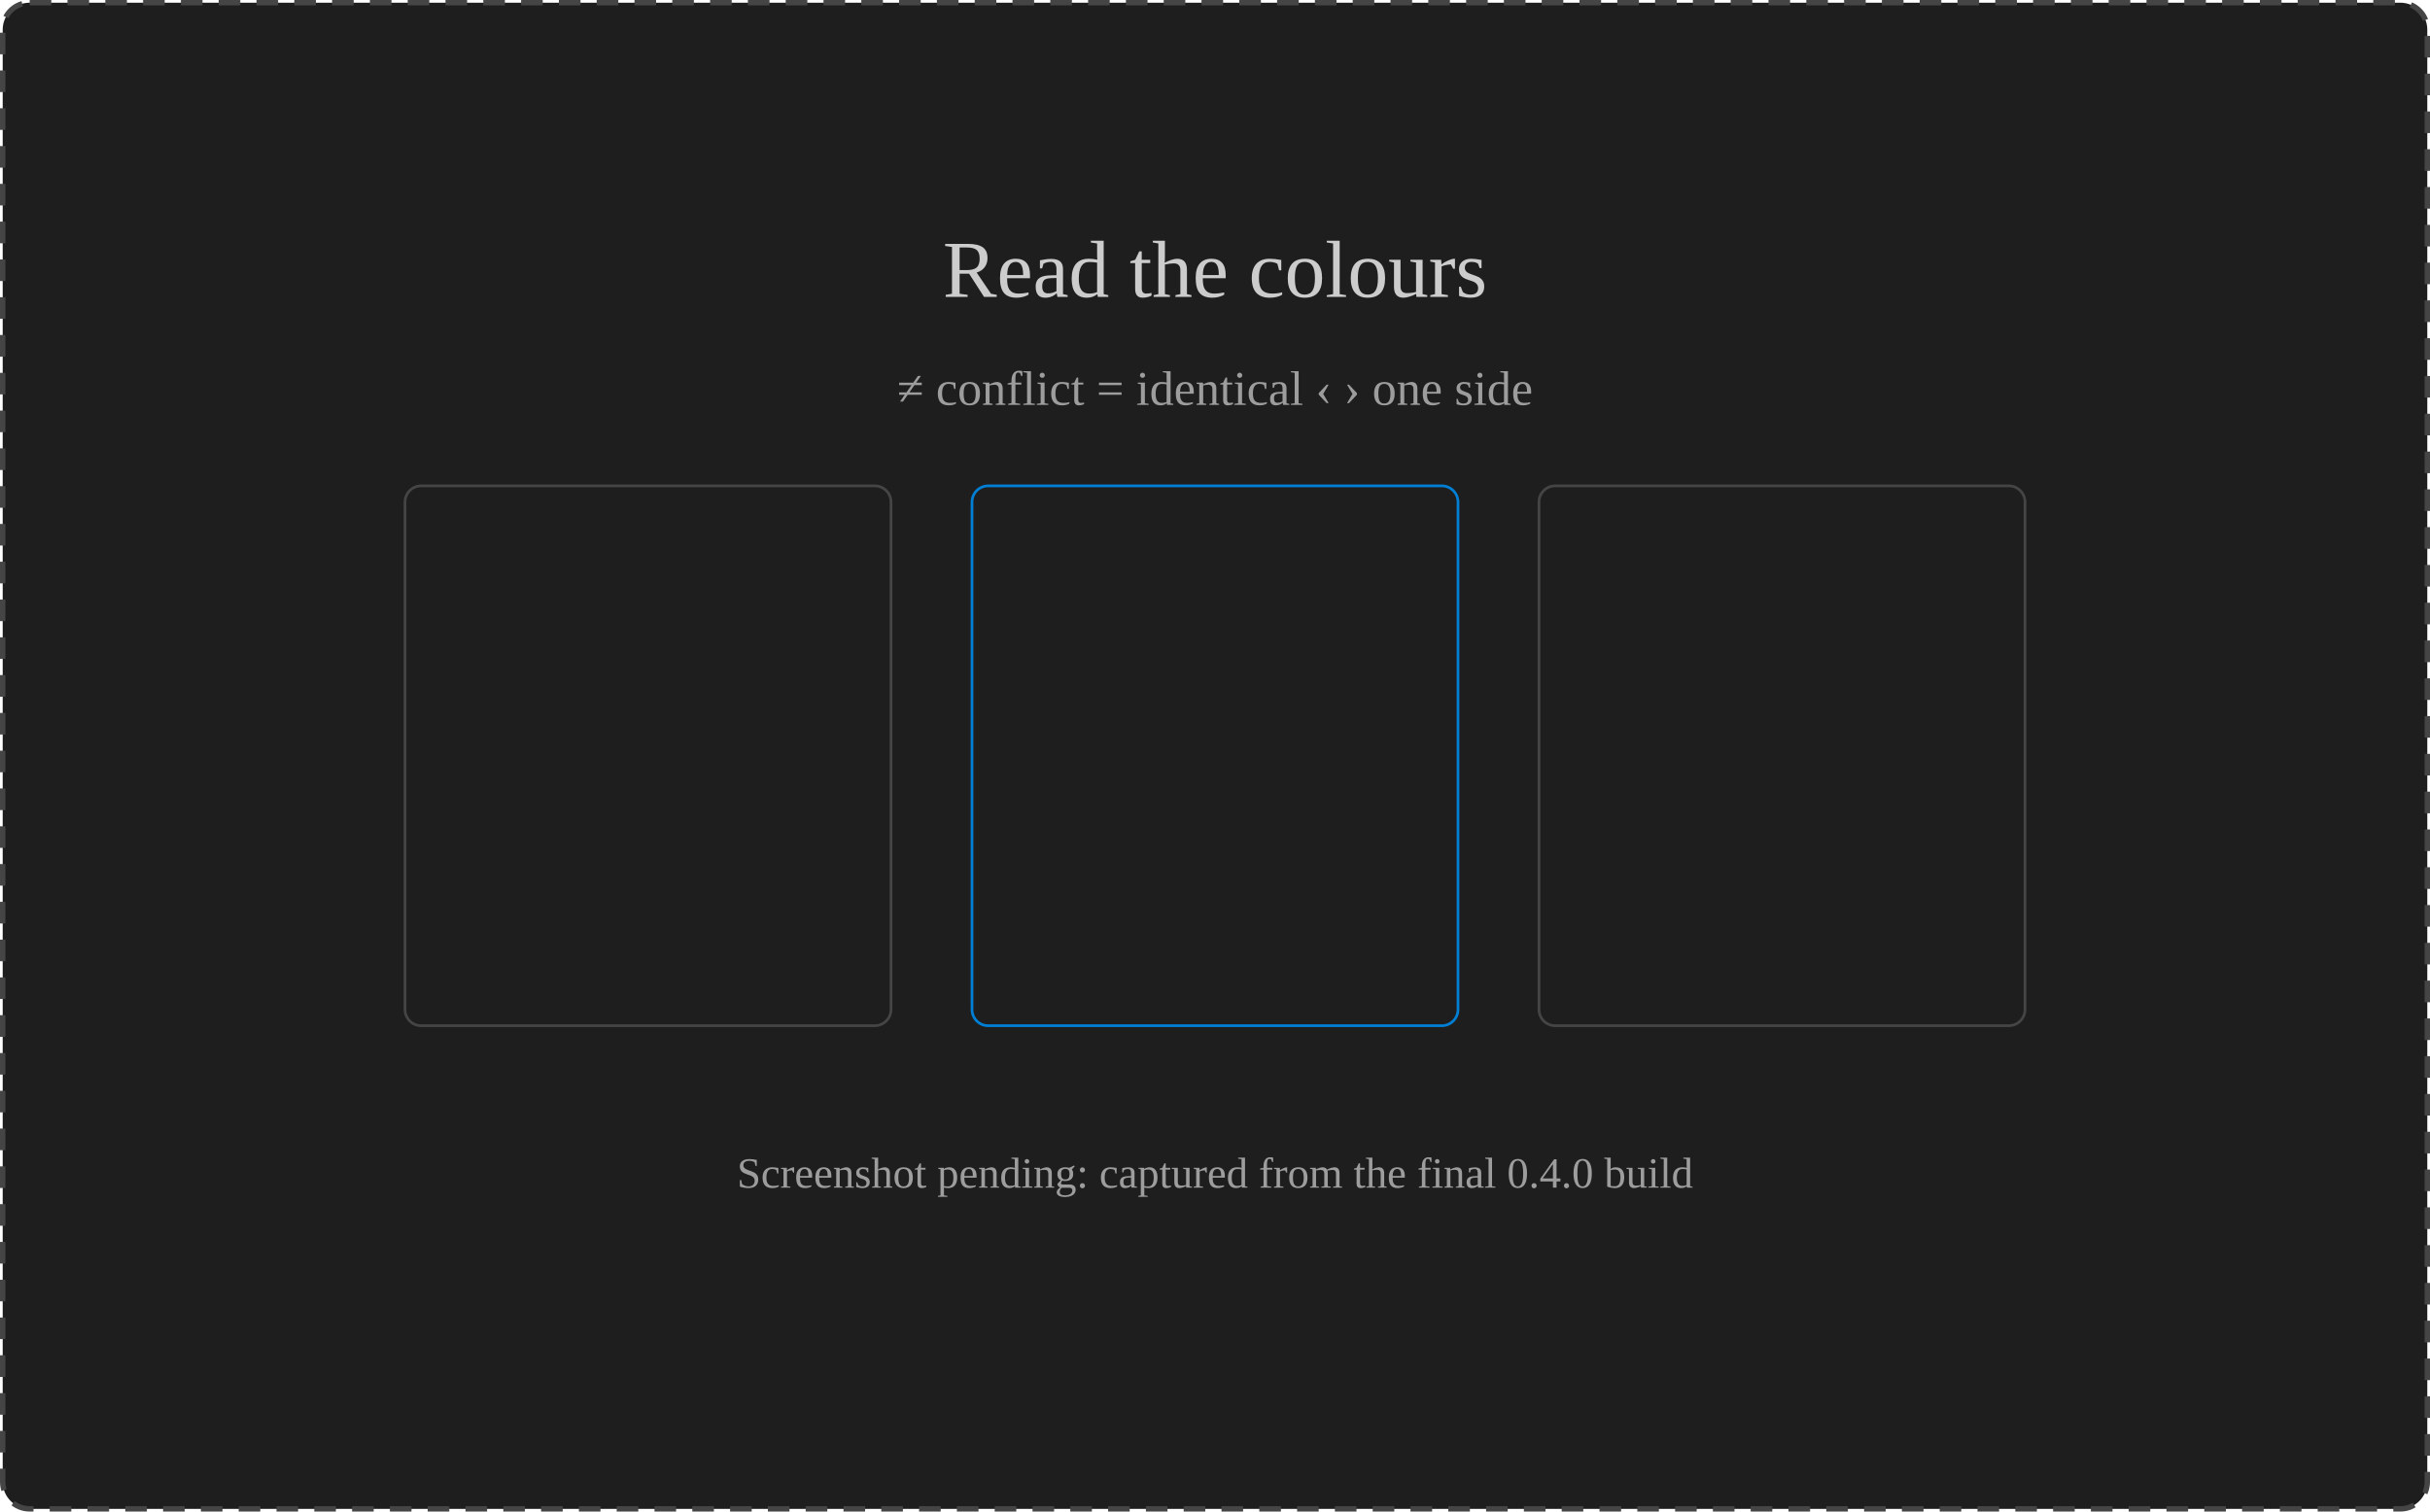
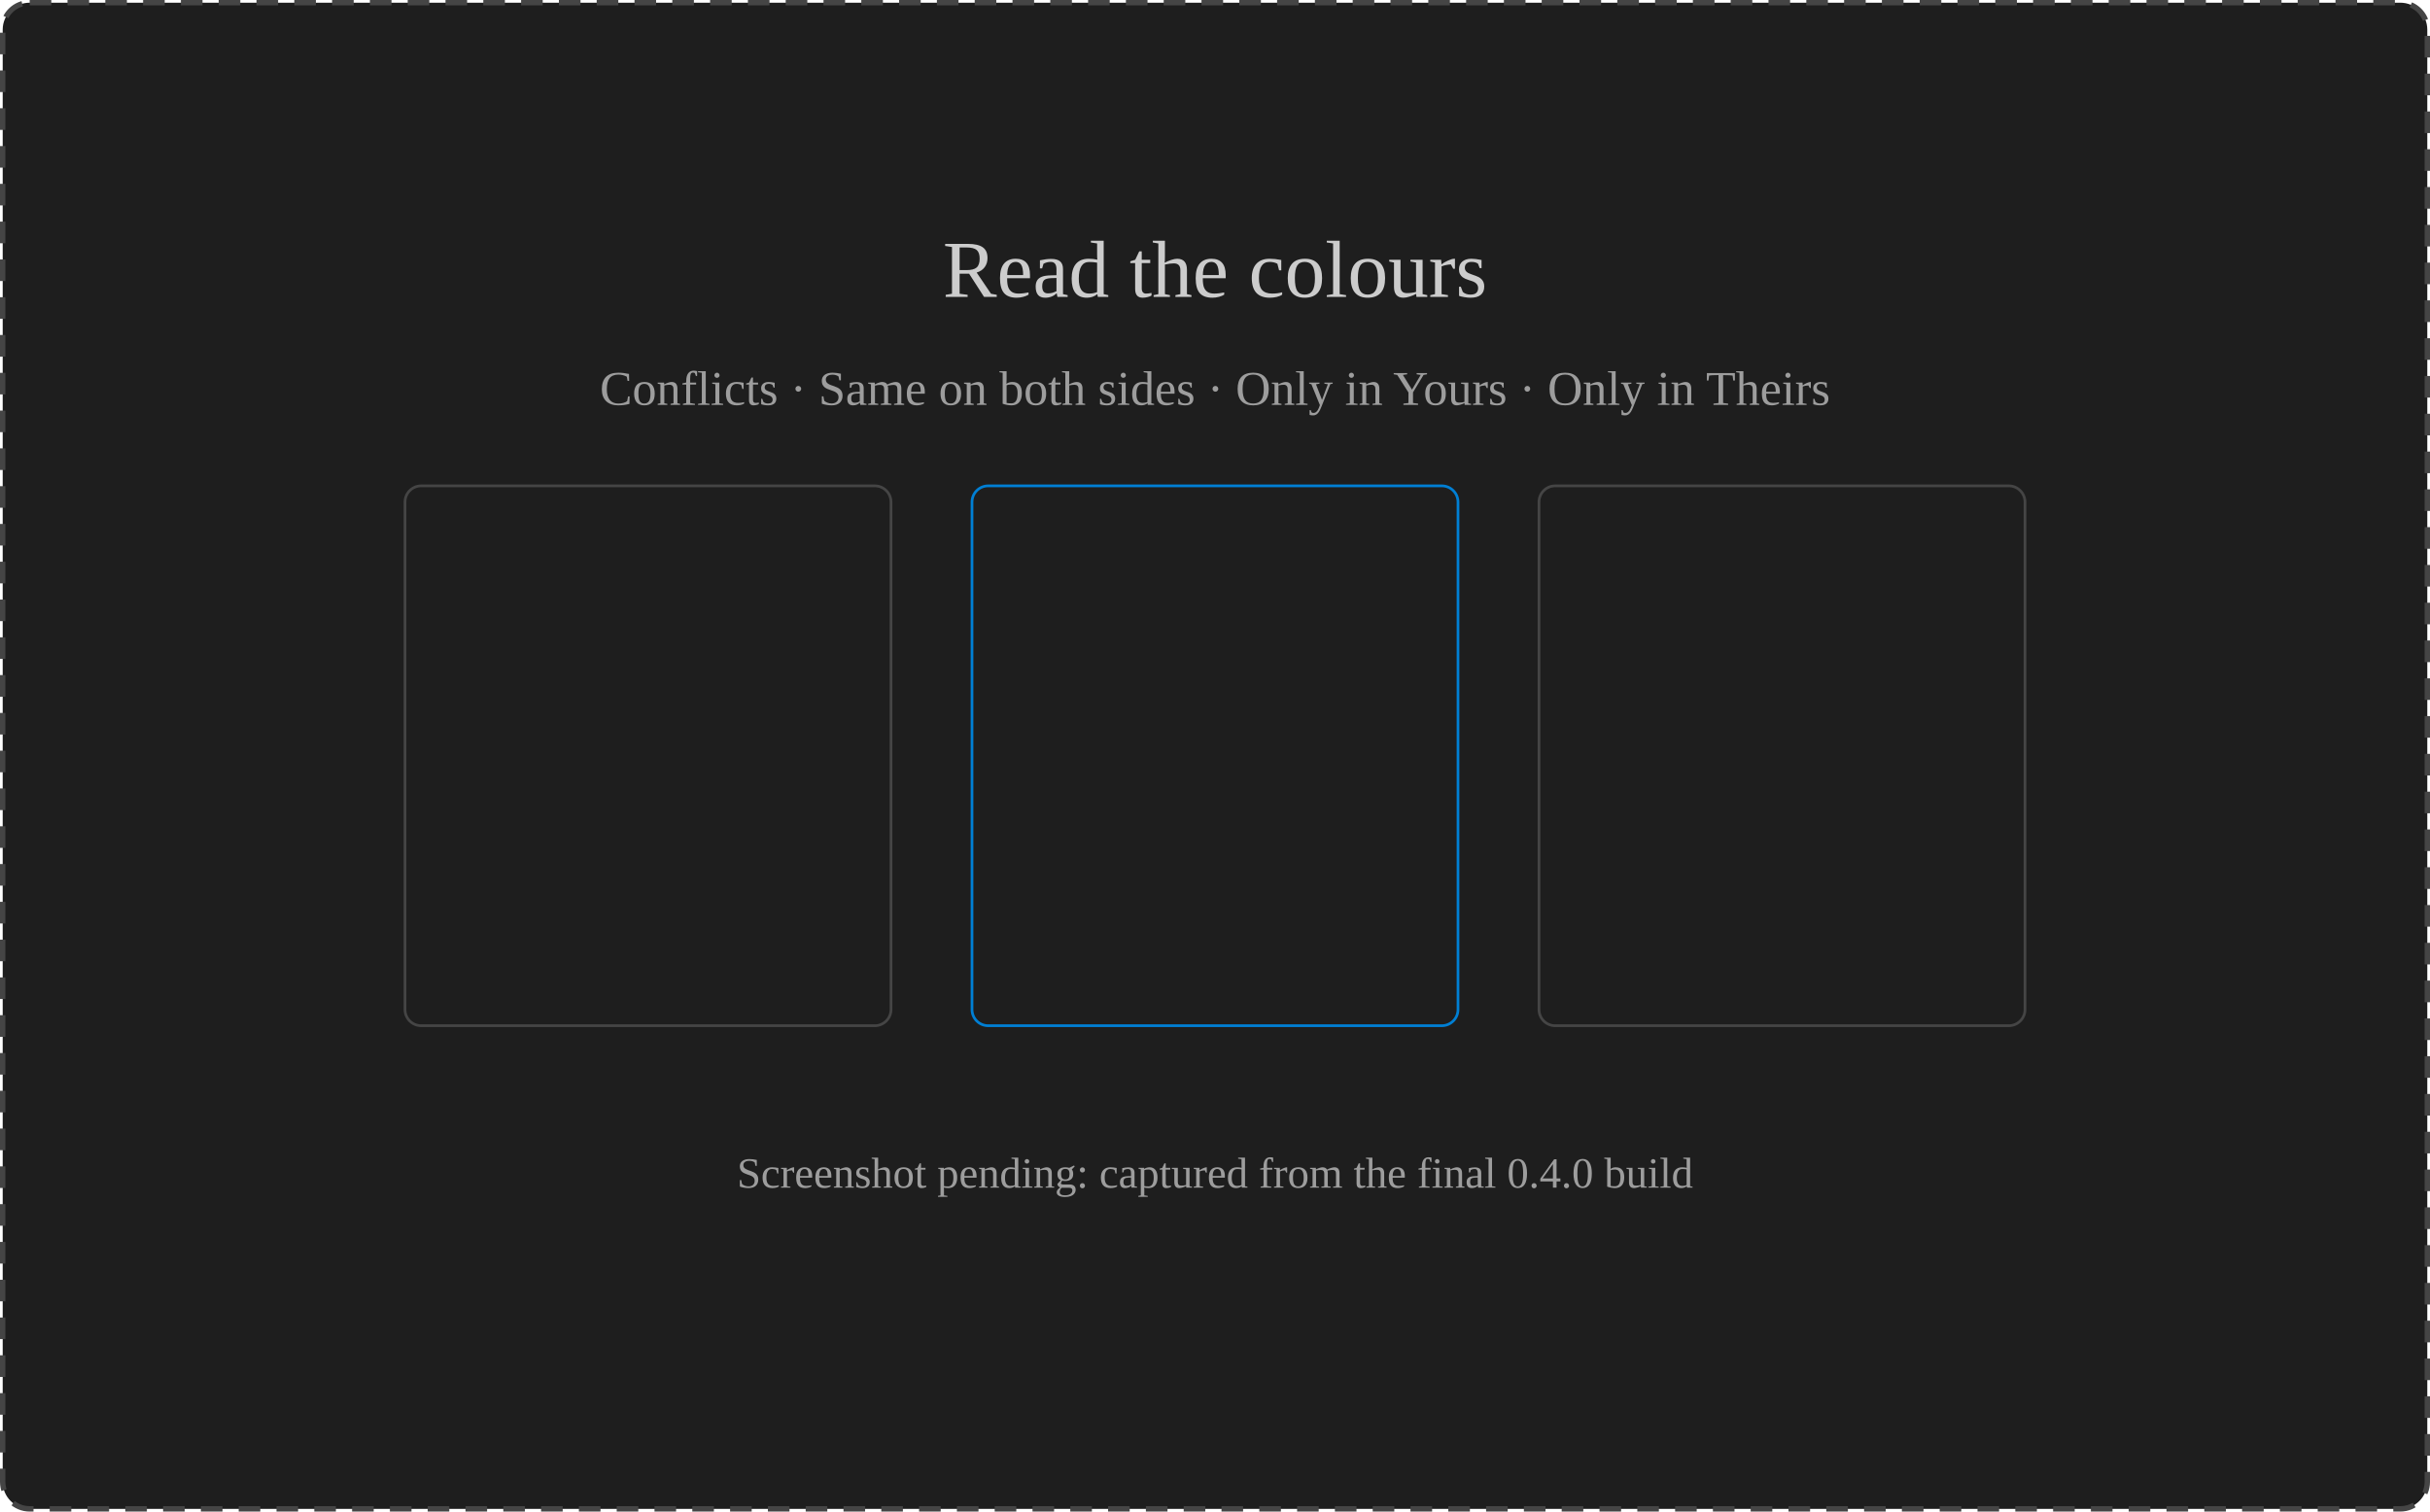
<svg xmlns="http://www.w3.org/2000/svg" width="900" height="560" viewBox="0 0 900 560" role="img" aria-label="Read the colours">
  <rect x="1" y="1" width="898" height="558" rx="10" fill="var(--vscode-editor-background, #1e1e1e)" stroke="var(--vscode-editorWidget-border, #454545)" stroke-width="2" stroke-dasharray="8 6" />
  <g font-family="var(--vscode-font-family, sans-serif)" text-anchor="middle">
    <rect x="150" y="180" width="180" height="200" rx="6" fill="none" stroke="var(--vscode-editorWidget-border, #454545)" />
    <rect x="360" y="180" width="180" height="200" rx="6" fill="none" stroke="var(--vscode-focusBorder, #007fd4)" />
    <rect x="570" y="180" width="180" height="200" rx="6" fill="none" stroke="var(--vscode-editorWidget-border, #454545)" />
    <text x="450" y="110" font-size="30" fill="var(--vscode-foreground, #cccccc)">Read the colours</text>
-     <text x="450" y="150" font-size="18" fill="var(--vscode-descriptionForeground, #9d9d9d)">≠ conflict   = identical   ‹ › one side</text>
+     <text x="450" y="150" font-size="18" fill="var(--vscode-descriptionForeground, #9d9d9d)">Conflicts · Same on both sides · Only in Yours · Only in Theirs</text>
    <text x="450" y="440" font-size="16" fill="var(--vscode-descriptionForeground, #9d9d9d)">Screenshot pending: captured from the final 0.4.0 build</text>
  </g>
</svg>
